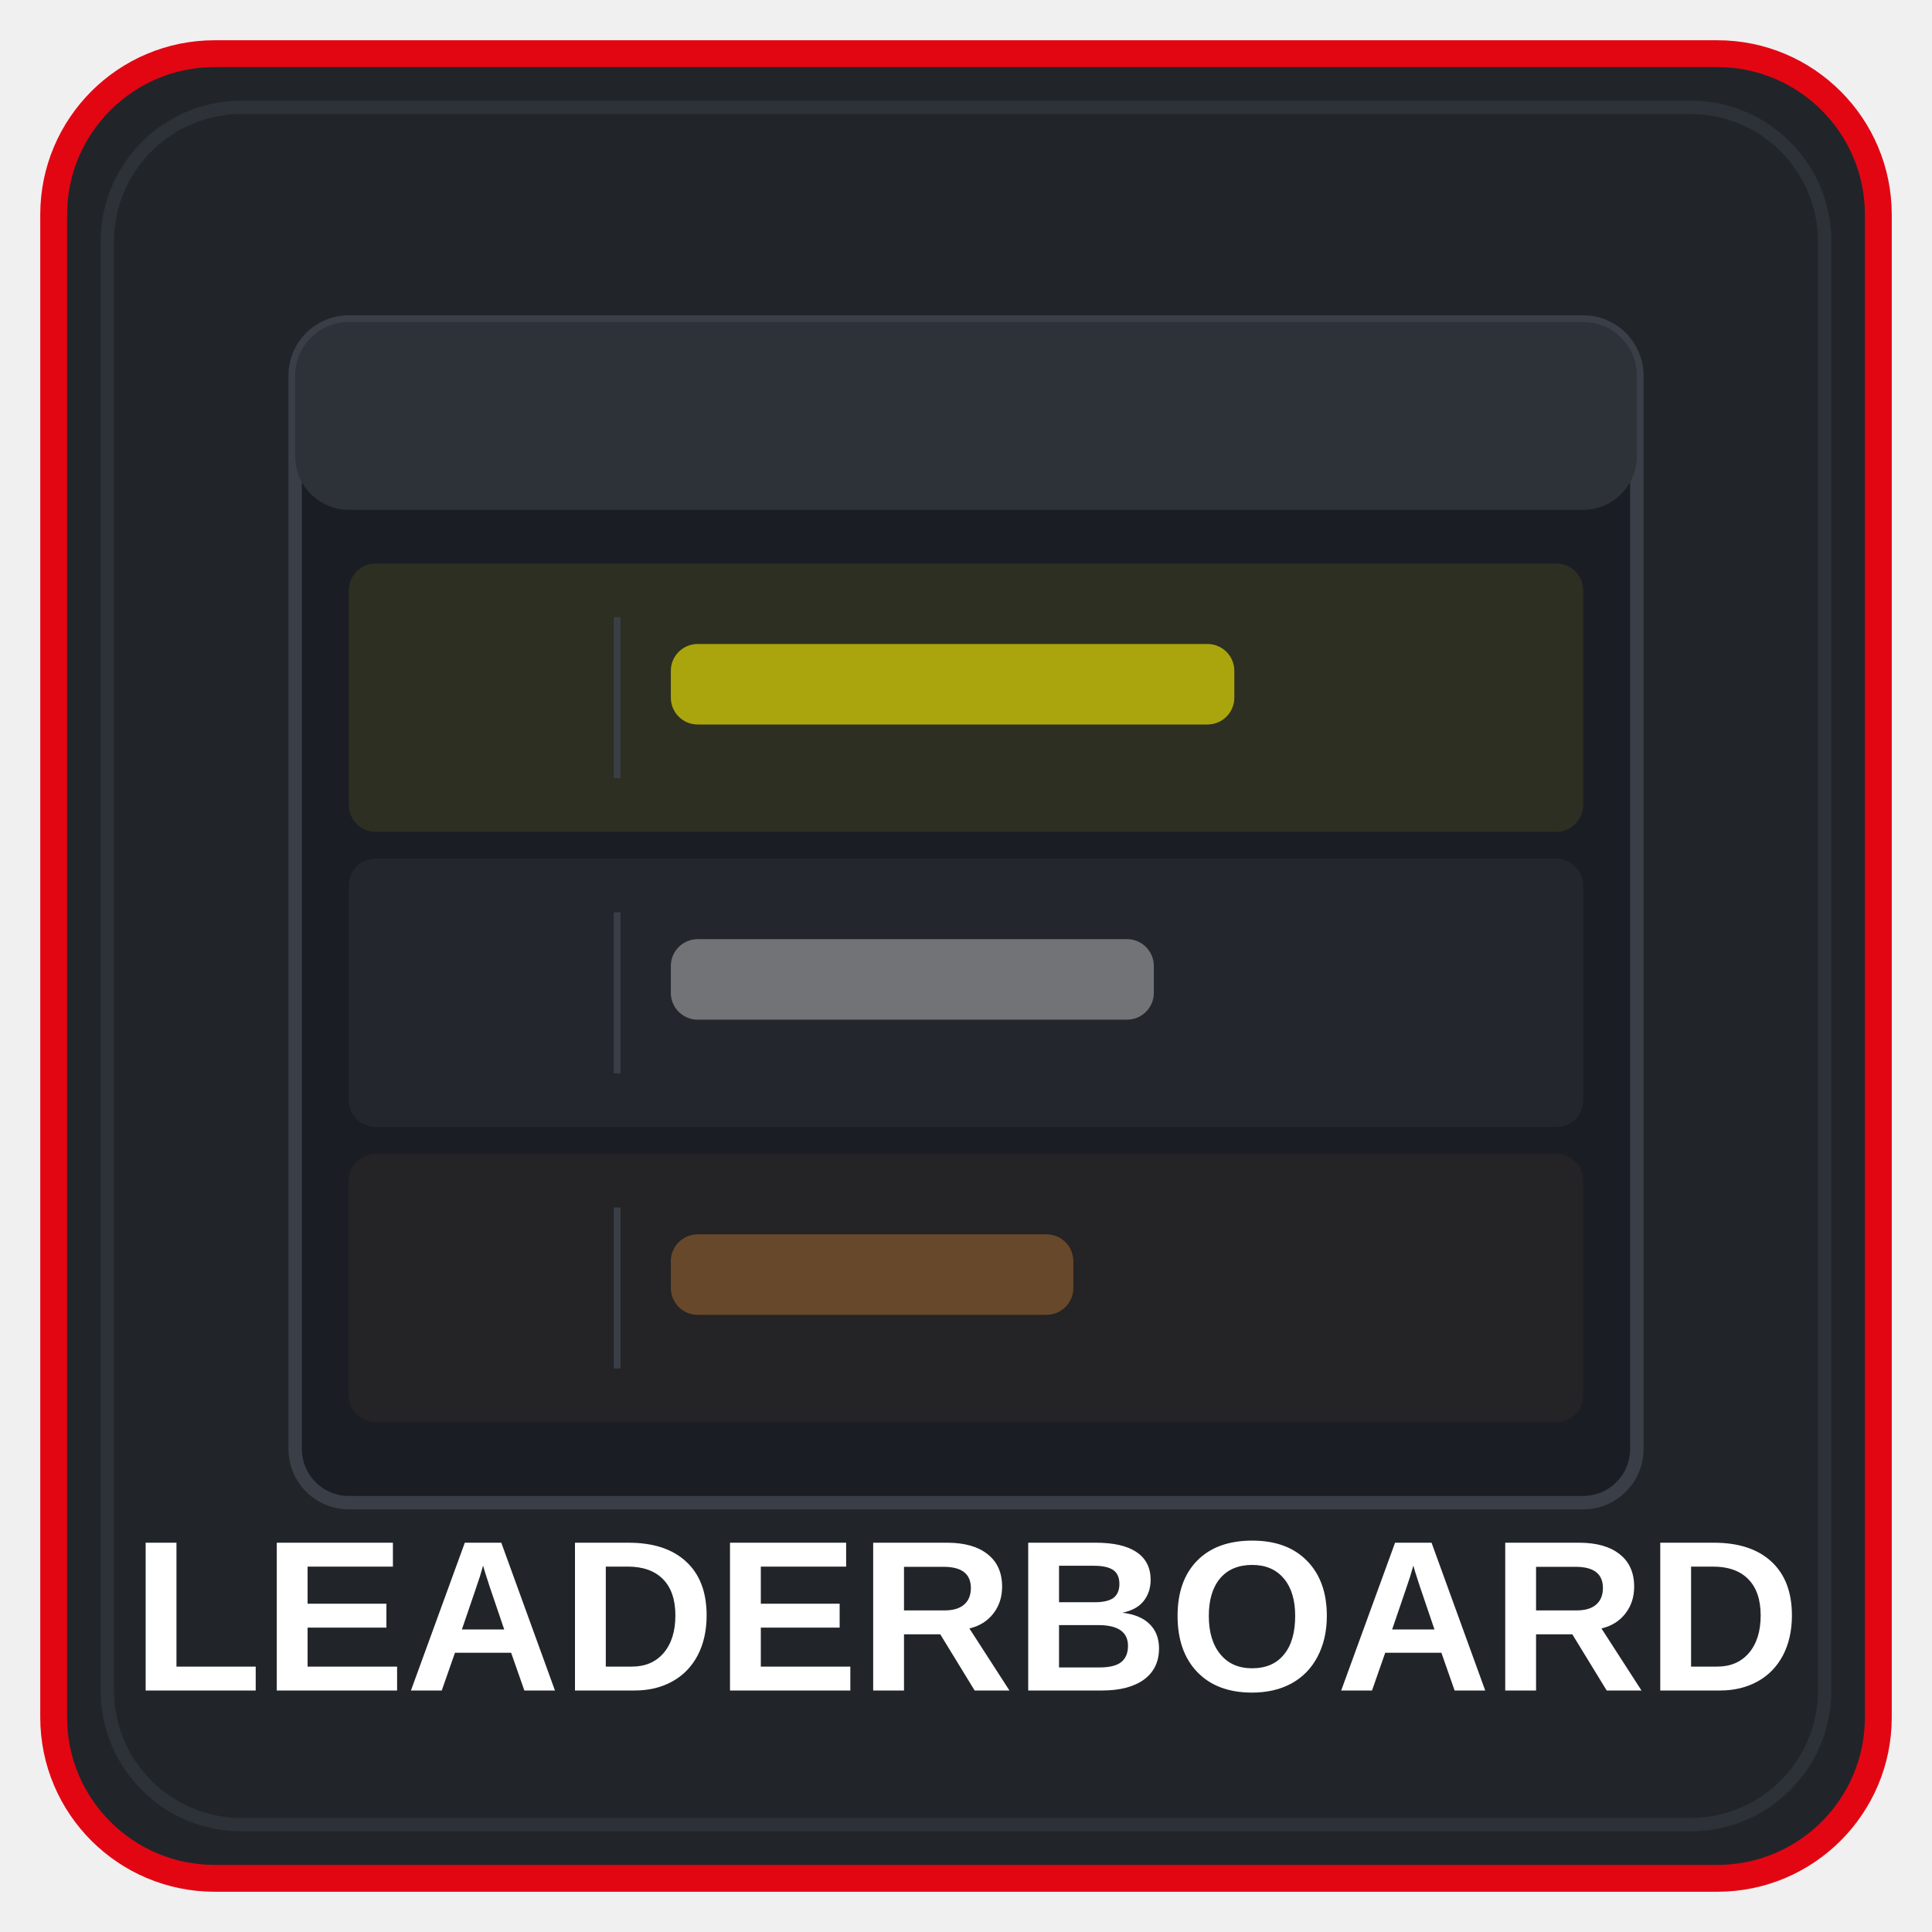
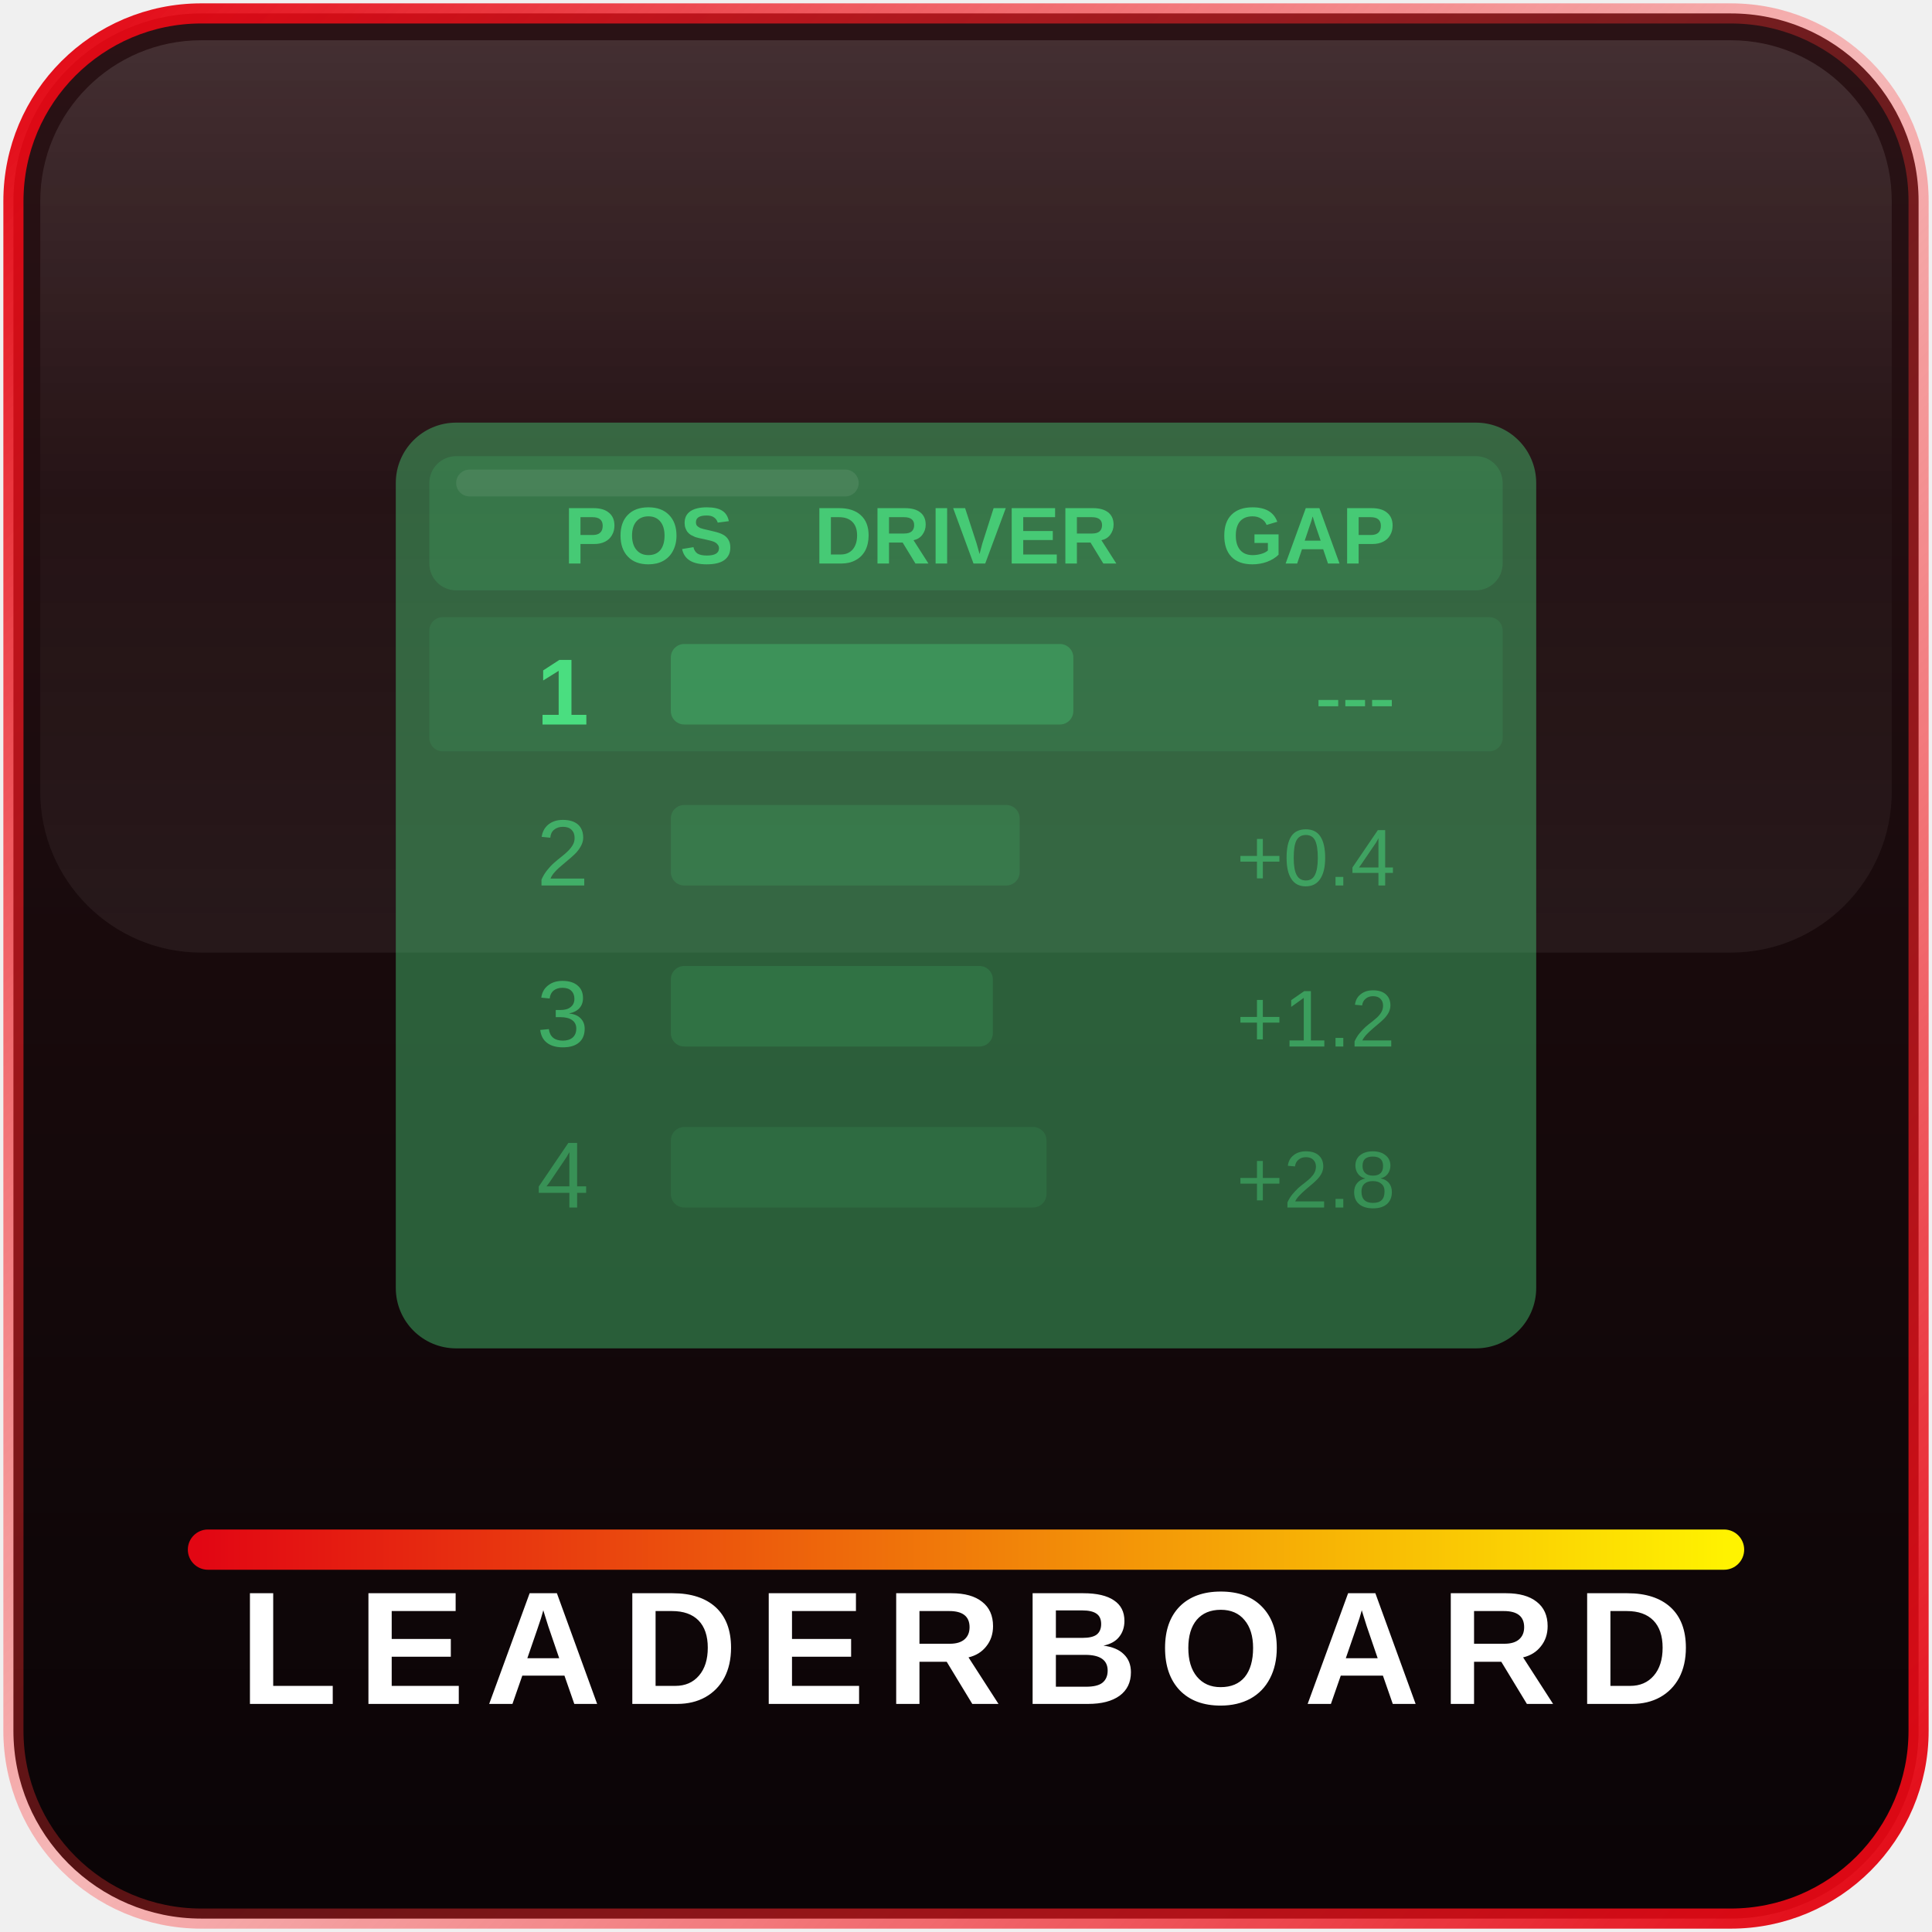
- <svg xmlns="http://www.w3.org/2000/svg" viewBox="0 0 144 144" width="144" height="144">
-   <rect x="4" y="4" width="136" height="136" rx="12" fill="#212529" stroke="#e20613" stroke-width="2" />
-   <rect x="8" y="8" width="128" height="128" rx="10" fill="none" stroke="#2d3238" stroke-width="1" />
-   <rect x="22" y="24" width="100" height="88" rx="4" fill="#1a1e24" stroke="#3a3f47" stroke-width="1" />
-   <rect x="22" y="24" width="100" height="14" rx="4" fill="#2d3238" />
-   <rect x="26" y="42" width="92" height="20" rx="2" fill="#fff300" opacity="0.08" />
-   <line x1="46" y1="46" x2="46" y2="58" stroke="#3a3f47" stroke-width="0.5" />
-   <rect x="50" y="48" width="42" height="6" rx="2" fill="#fff300" opacity="0.6" />
-   <rect x="26" y="64" width="92" height="20" rx="2" fill="#c0c0c0" opacity="0.06" />
-   <line x1="46" y1="68" x2="46" y2="80" stroke="#3a3f47" stroke-width="0.5" />
-   <rect x="50" y="70" width="36" height="6" rx="2" fill="#c0c0c0" opacity="0.5" />
-   <rect x="26" y="86" width="92" height="20" rx="2" fill="#cd7f32" opacity="0.06" />
-   <line x1="46" y1="90" x2="46" y2="102" stroke="#3a3f47" stroke-width="0.5" />
-   <rect x="50" y="92" width="30" height="6" rx="2" fill="#cd7f32" opacity="0.4" />
-   <text x="72" y="126" text-anchor="middle" font-family="Arial,Helvetica,sans-serif" font-size="16" font-weight="bold" fill="white">LEADERBOARD</text>
+ <svg xmlns="http://www.w3.org/2000/svg" viewBox="0 0 144 144">
+   <defs>
+     <linearGradient id="gldr-bg" x1="0" y1="0" x2="0" y2="1">
+       <stop offset="0%" stop-color="#2a1215" />
+       <stop offset="50%" stop-color="#180a0c" />
+       <stop offset="100%" stop-color="#0a0406" />
+     </linearGradient>
+     <linearGradient id="gldr-border" x1="0" y1="0" x2="1" y2="1">
+       <stop offset="0%" stop-color="#e20613" />
+       <stop offset="50%" stop-color="#ff3333" stop-opacity="0.3" />
+       <stop offset="100%" stop-color="#e20613" />
+     </linearGradient>
+     <linearGradient id="gldr-shine" x1="0" y1="0" x2="0" y2="1">
+       <stop offset="0%" stop-color="#ffffff" stop-opacity="0.12" />
+       <stop offset="50%" stop-color="#ffffff" stop-opacity="0.02" />
+       <stop offset="100%" stop-color="#ffffff" stop-opacity="0.06" />
+     </linearGradient>
+     <linearGradient id="gldr-accent" x1="0" y1="0" x2="1" y2="0">
+       <stop offset="0%" stop-color="#e20613" />
+       <stop offset="100%" stop-color="#fff300" />
+     </linearGradient>
+   </defs>
+   <rect x="1" y="1" width="142" height="142" rx="14" fill="url(#gldr-bg)" stroke="url(#gldr-border)" stroke-width="1.5" />
+   <rect x="3" y="3" width="138" height="68" rx="12" fill="url(#gldr-shine)" />
+   <rect x="30" y="32" width="84" height="68" rx="4" fill="#4ade80" stroke="#4ade80" stroke-width="1" opacity="0.4" />
+   <rect x="32" y="34" width="80" height="10" rx="2" fill="#4ade80" opacity="0.15" />
+   <text x="42" y="42" font-family="Arial,Helvetica,sans-serif" font-size="6" font-weight="bold" fill="#4ade80" opacity="0.8">POS</text>
+   <text x="72" y="42" text-anchor="middle" font-family="Arial,Helvetica,sans-serif" font-size="6" font-weight="bold" fill="#4ade80" opacity="0.8">DRIVER</text>
+   <text x="104" y="42" text-anchor="end" font-family="Arial,Helvetica,sans-serif" font-size="6" font-weight="bold" fill="#4ade80" opacity="0.8">GAP</text>
+   <rect x="32" y="46" width="80" height="10" rx="1" fill="#4ade80" opacity="0.1" />
+   <text x="40" y="54" font-family="Arial,Helvetica,sans-serif" font-size="7" font-weight="bold" fill="#4ade80">1</text>
+   <rect x="50" y="48" width="30" height="6" rx="1" fill="#4ade80" opacity="0.3" />
+   <text x="104" y="54" text-anchor="end" font-family="Arial,Helvetica,sans-serif" font-size="6" fill="#4ade80" opacity="0.7">---</text>
+   <text x="40" y="66" font-family="Arial,Helvetica,sans-serif" font-size="7" fill="#4ade80" opacity="0.6">2</text>
+   <rect x="50" y="60" width="26" height="6" rx="1" fill="#4ade80" opacity="0.15" />
+   <text x="104" y="66" text-anchor="end" font-family="Arial,Helvetica,sans-serif" font-size="6" fill="#4ade80" opacity="0.5">+0.4</text>
+   <text x="40" y="78" font-family="Arial,Helvetica,sans-serif" font-size="7" fill="#4ade80" opacity="0.6">3</text>
+   <rect x="50" y="72" width="24" height="6" rx="1" fill="#4ade80" opacity="0.15" />
+   <text x="104" y="78" text-anchor="end" font-family="Arial,Helvetica,sans-serif" font-size="6" fill="#4ade80" opacity="0.5">+1.2</text>
+   <text x="40" y="90" font-family="Arial,Helvetica,sans-serif" font-size="7" fill="#4ade80" opacity="0.4">4</text>
+   <rect x="50" y="84" width="28" height="6" rx="1" fill="#4ade80" opacity="0.1" />
+   <text x="104" y="90" text-anchor="end" font-family="Arial,Helvetica,sans-serif" font-size="6" fill="#4ade80" opacity="0.4">+2.8</text>
+   <rect x="34" y="35" width="30" height="2" rx="1" fill="#ffffff" opacity="0.08" />
+   <rect x="14" y="114" width="116" height="3" rx="1.5" fill="url(#gldr-accent)" />
+   <text x="72" y="127" text-anchor="middle" font-family="Arial,Helvetica,sans-serif" font-size="12" font-weight="bold" fill="#ffffff" letter-spacing="1.5">LEADERBOARD</text>
</svg>
